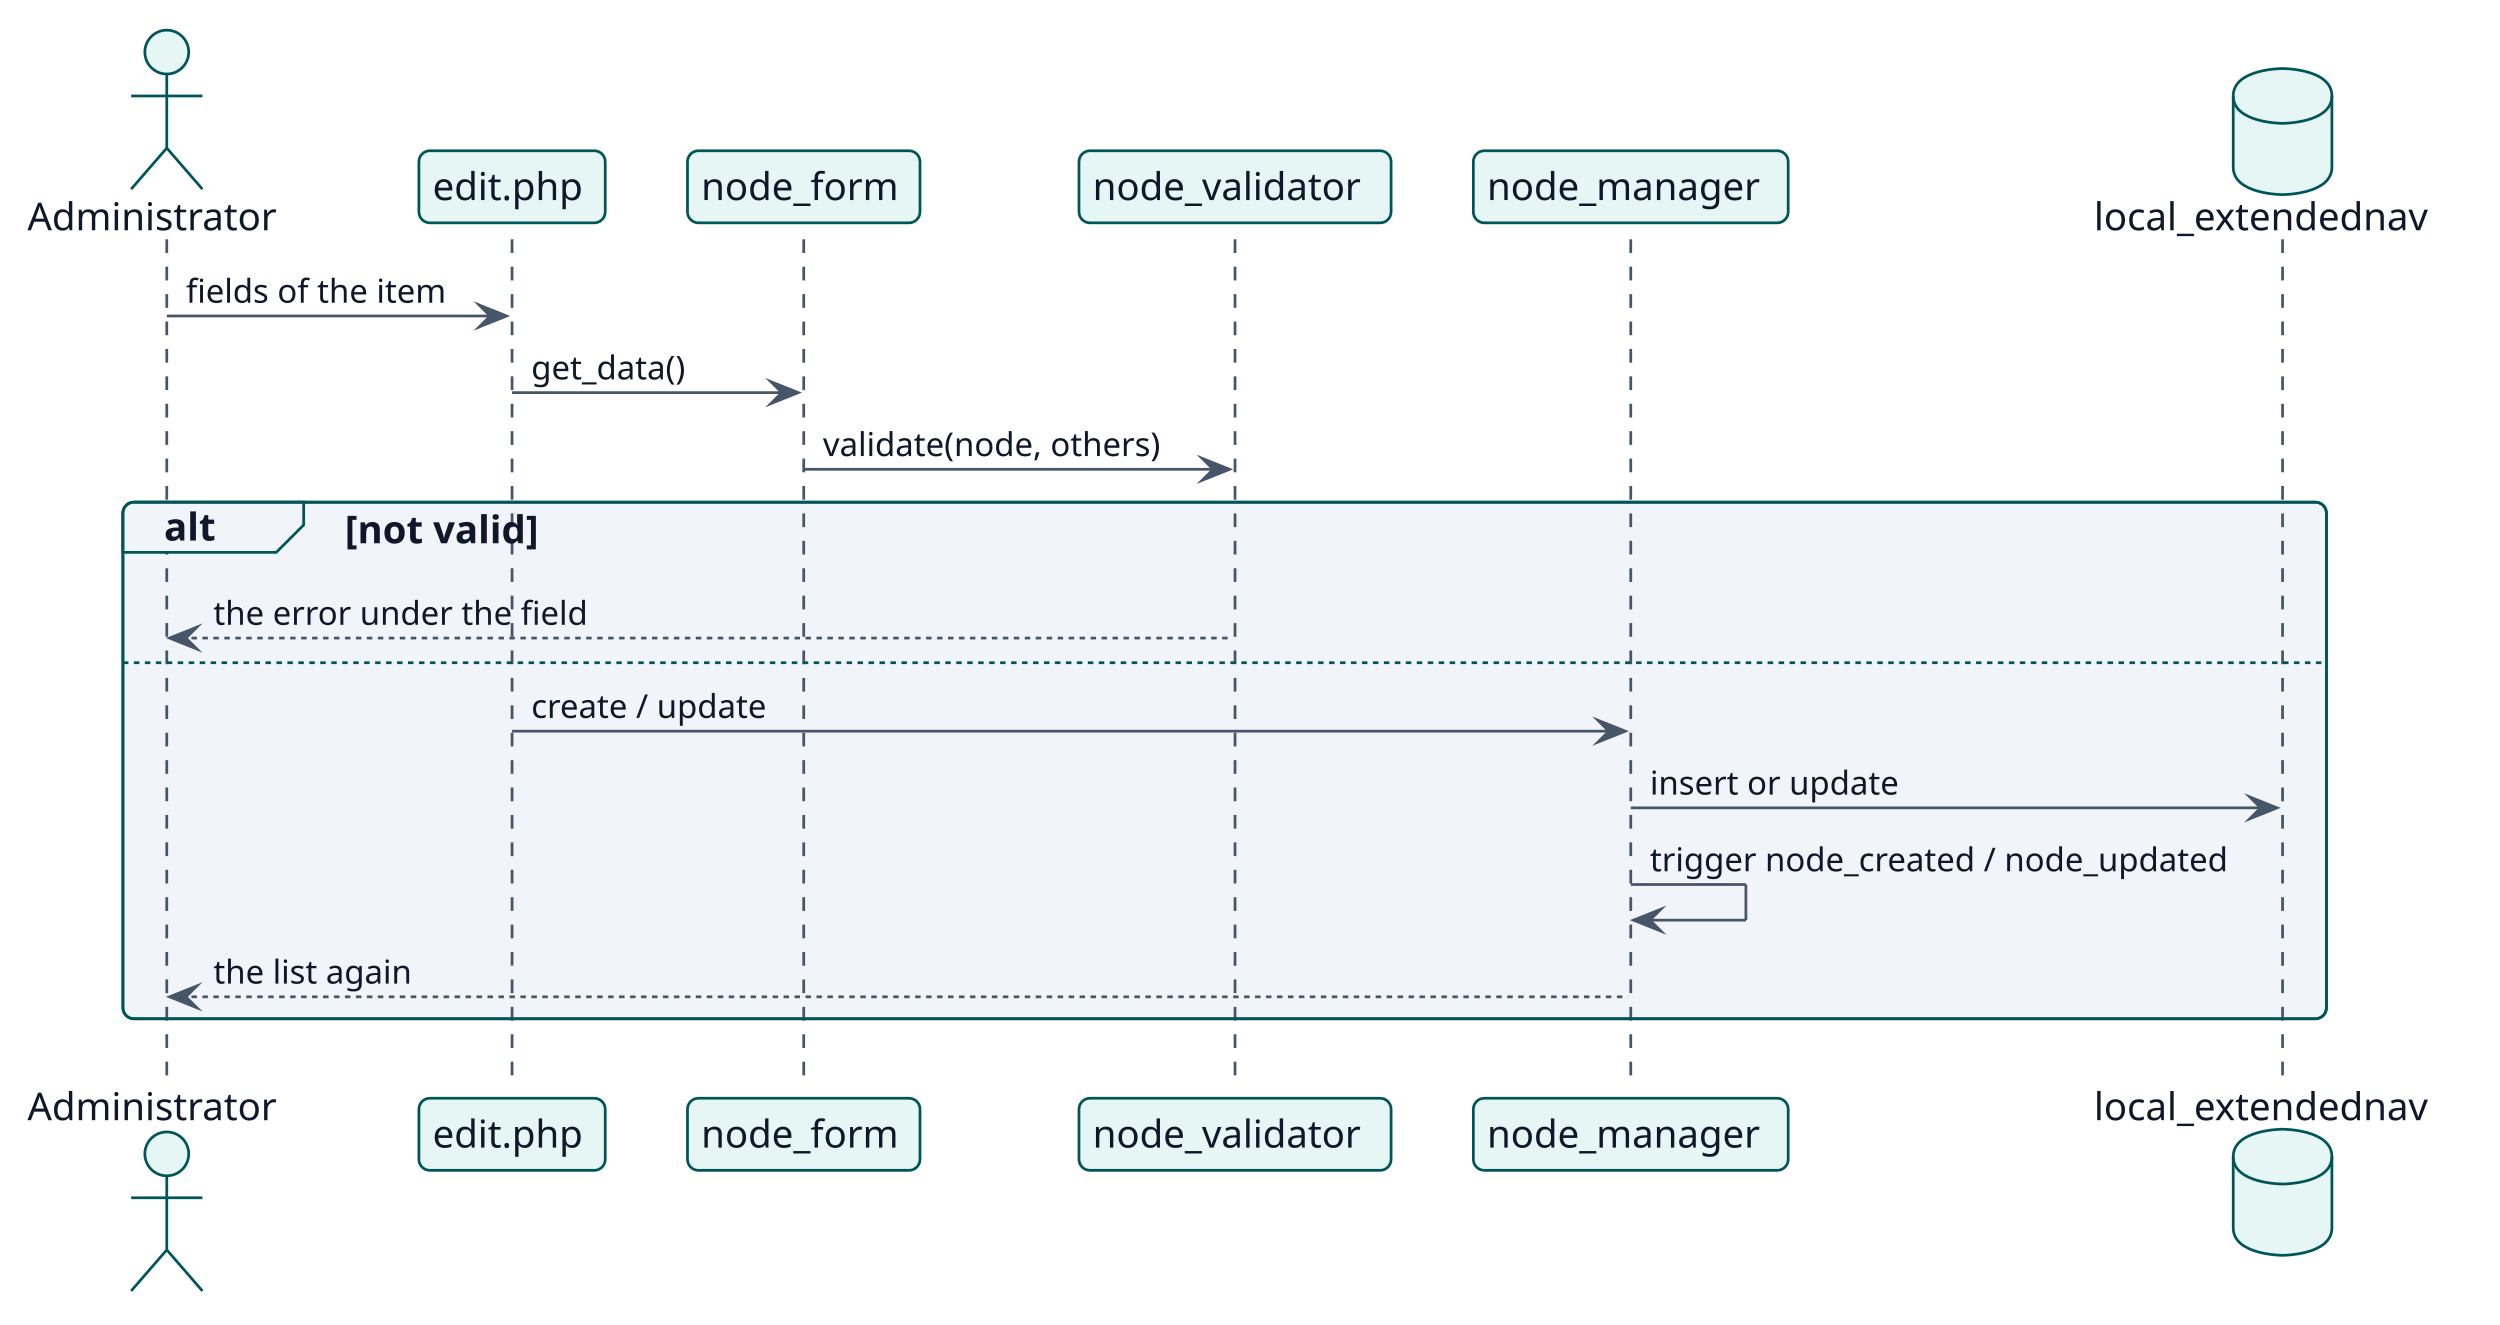
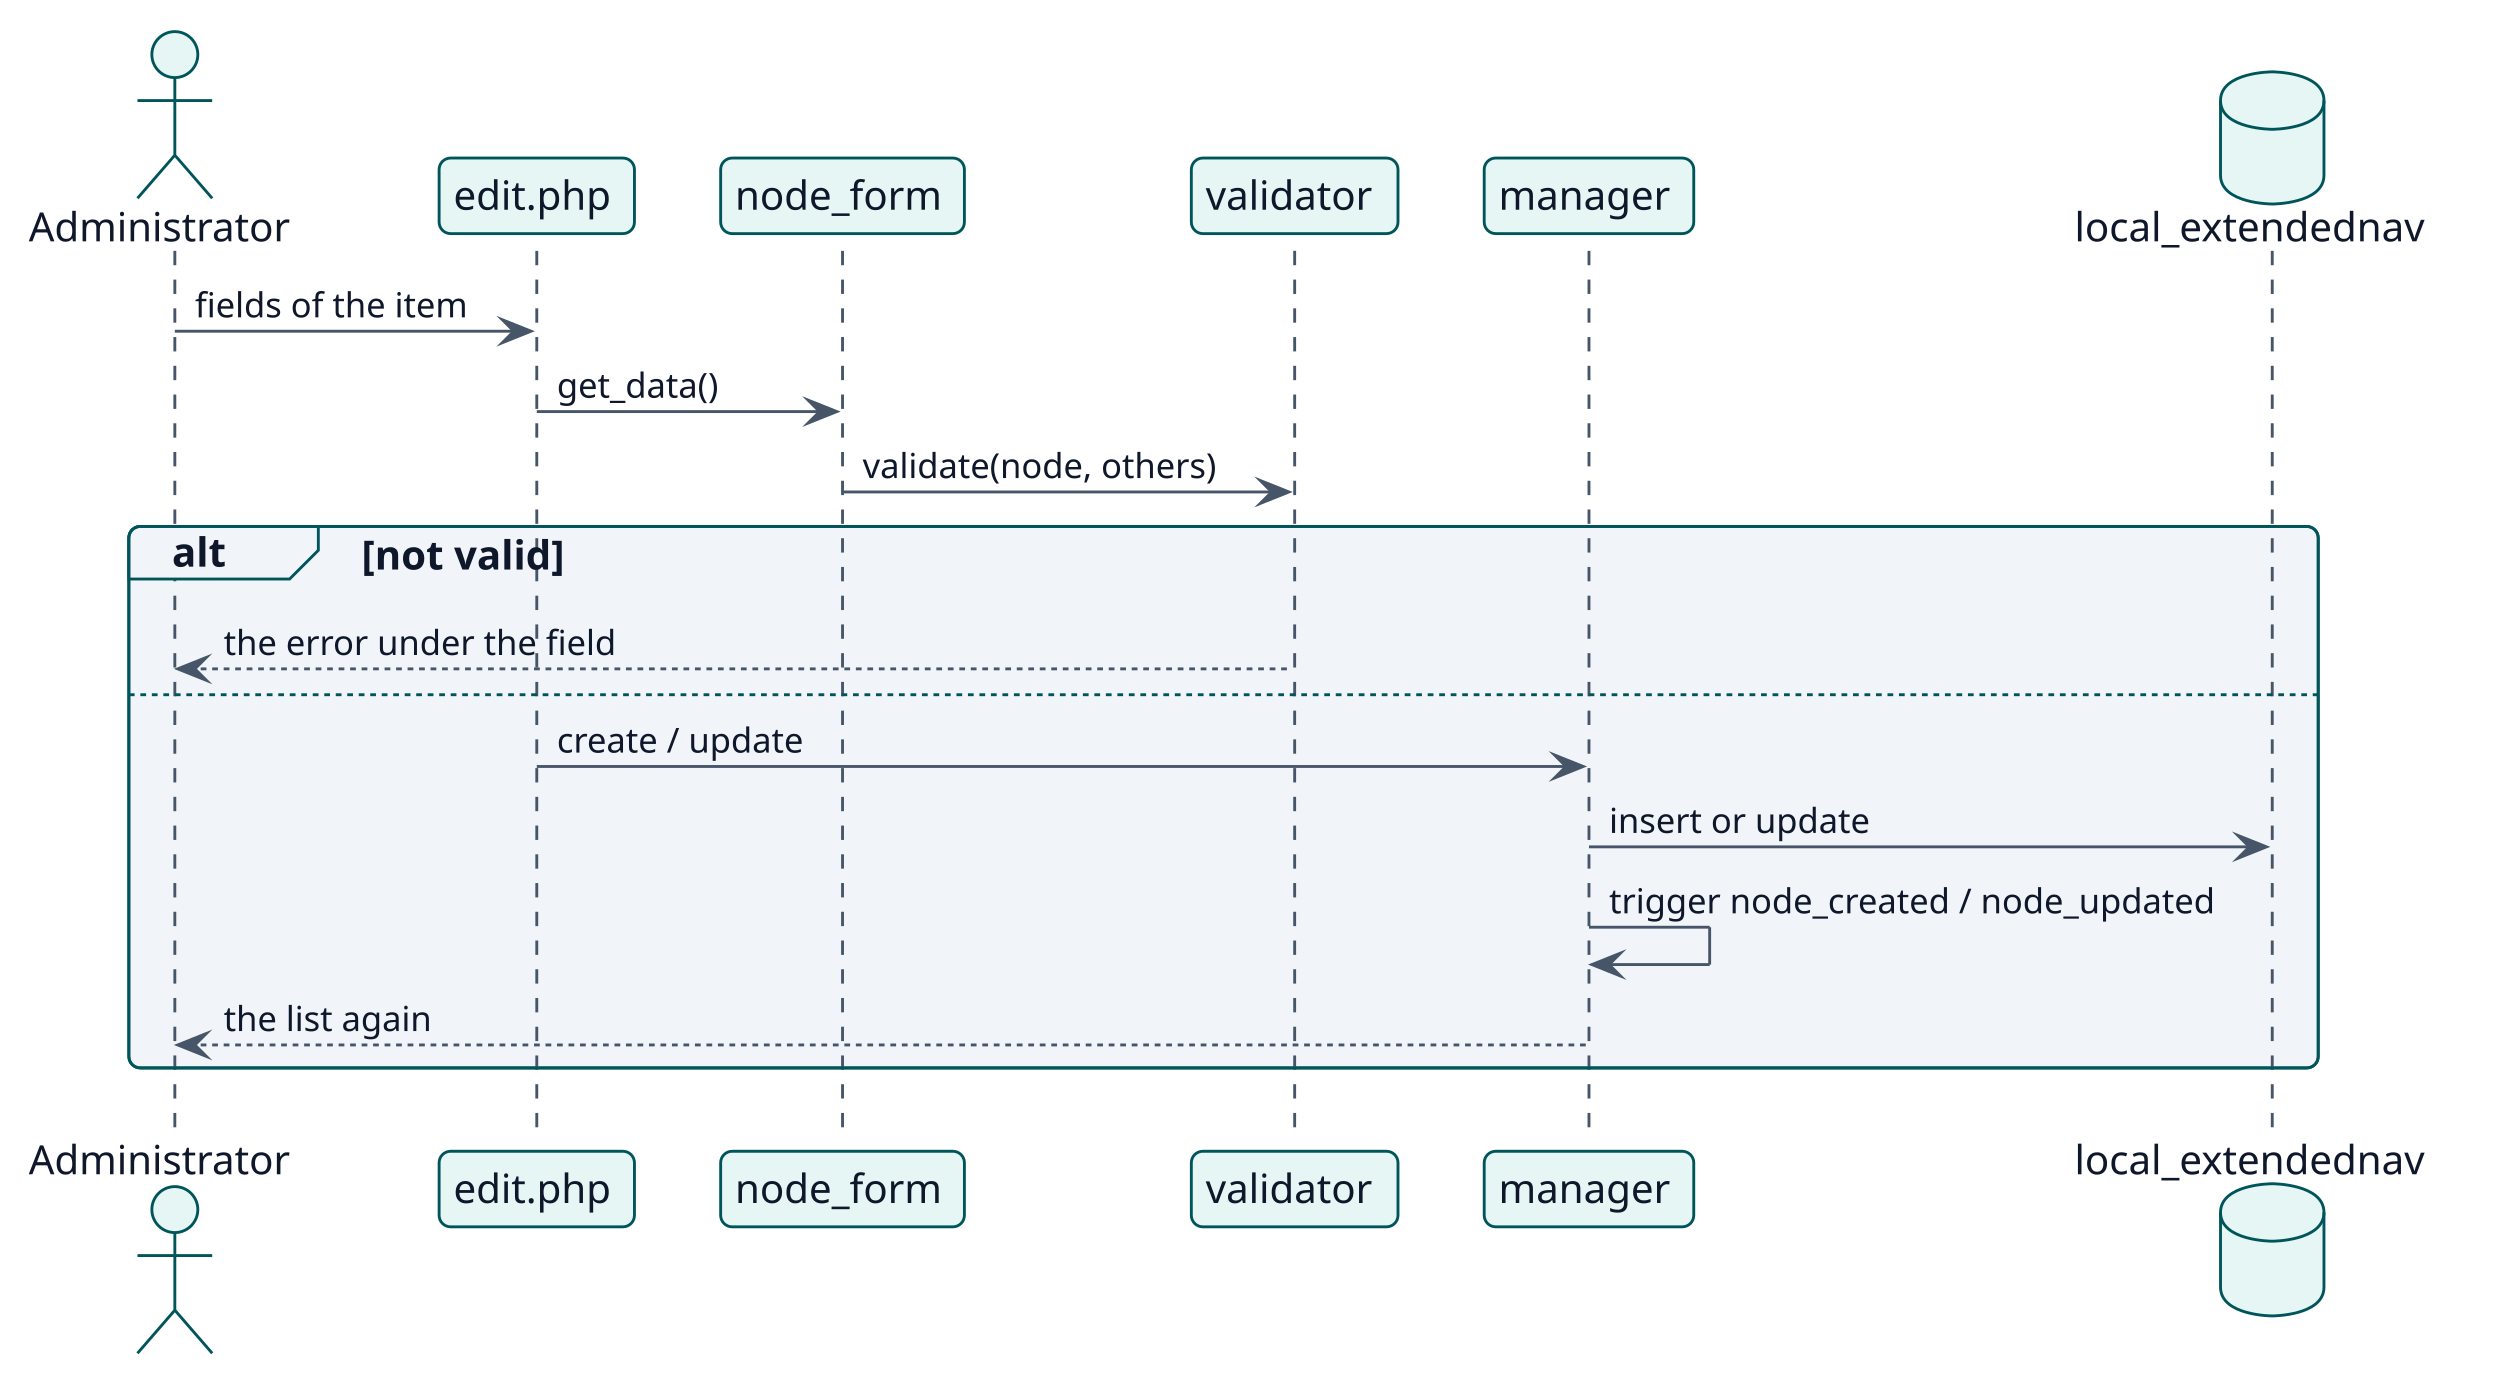
- <svg xmlns="http://www.w3.org/2000/svg" version="1.1" data-diagram-type="SEQUENCE" style="width:912px;height:483px;background:#FFFFFF;" width="912px" height="483px" viewBox="0 0 912 483" zoomAndPan="magnify" preserveAspectRatio="none" contentStyleType="text/css">
+ <svg xmlns="http://www.w3.org/2000/svg" version="1.1" data-diagram-type="SEQUENCE" style="width:870px;height:483px;background:#FFFFFF;" width="870px" height="483px" viewBox="0 0 870 483" zoomAndPan="magnify" preserveAspectRatio="none" contentStyleType="text/css">
  <defs />
  <g font-family="sans-serif" lengthAdjust="spacing">
-     <rect x="44.841" y="183.203" width="803.838" height="188.438" fill="#F1F5F9" style="stroke:#F1F5F9;stroke-width:1;" rx="4" ry="4" />
-     <rect x="44.841" y="183.203" width="803.838" height="188.438" fill="none" style="stroke:#00555A;stroke-width:1;" rx="4" ry="4" />
+     <rect x="44.841" y="183.203" width="761.899" height="188.438" fill="#F1F5F9" style="stroke:#F1F5F9;stroke-width:1;" rx="4" ry="4" />
+     <rect x="44.841" y="183.203" width="761.899" height="188.438" fill="none" style="stroke:#00555A;stroke-width:1;" rx="4" ry="4" />
    <g class="participant-lifeline" data-qualified-name="actor" data-entity-uid="part1" id="part1-lifeline" data-source-line="108">
      <g>
        <rect x="57.341" y="87.297" width="8" height="308.344" fill="#000" fill-opacity="0" />
        <line x1="60.841" y1="87.297" x2="60.841" y2="395.641" style="stroke:#475569;stroke-width:1;stroke-dasharray:5,5;" />
      </g>
    </g>
    <g class="participant-lifeline" data-qualified-name="page" data-entity-uid="part2" id="part2-lifeline" data-source-line="109">
      <g>
        <rect x="183.3" y="87.297" width="8" height="308.344" fill="#000" fill-opacity="0" />
        <line x1="186.8" y1="87.297" x2="186.8" y2="395.641" style="stroke:#475569;stroke-width:1;stroke-dasharray:5,5;" />
      </g>
    </g>
    <g class="participant-lifeline" data-qualified-name="form" data-entity-uid="part3" id="part3-lifeline" data-source-line="110">
      <g>
        <rect x="289.701" y="87.297" width="8" height="308.344" fill="#000" fill-opacity="0" />
        <line x1="293.201" y1="87.297" x2="293.201" y2="395.641" style="stroke:#475569;stroke-width:1;stroke-dasharray:5,5;" />
      </g>
    </g>
    <g class="participant-lifeline" data-qualified-name="validator" data-entity-uid="part4" id="part4-lifeline" data-source-line="111">
      <g>
        <rect x="447.043" y="87.297" width="8" height="308.344" fill="#000" fill-opacity="0" />
        <line x1="450.543" y1="87.297" x2="450.543" y2="395.641" style="stroke:#475569;stroke-width:1;stroke-dasharray:5,5;" />
      </g>
    </g>
    <g class="participant-lifeline" data-qualified-name="manager" data-entity-uid="part5" id="part5-lifeline" data-source-line="112">
      <g>
-         <rect x="591.404" y="87.297" width="8" height="308.344" fill="#000" fill-opacity="0" />
-         <line x1="594.904" y1="87.297" x2="594.904" y2="395.641" style="stroke:#475569;stroke-width:1;stroke-dasharray:5,5;" />
+         <rect x="549.465" y="87.297" width="8" height="308.344" fill="#000" fill-opacity="0" />
+         <line x1="552.965" y1="87.297" x2="552.965" y2="395.641" style="stroke:#475569;stroke-width:1;stroke-dasharray:5,5;" />
      </g>
    </g>
    <g class="participant-lifeline" data-qualified-name="table" data-entity-uid="part6" id="part6-lifeline" data-source-line="113">
      <g>
-         <rect x="829.179" y="87.297" width="8" height="308.344" fill="#000" fill-opacity="0" />
-         <line x1="832.679" y1="87.297" x2="832.679" y2="395.641" style="stroke:#475569;stroke-width:1;stroke-dasharray:5,5;" />
+         <rect x="787.241" y="87.297" width="8" height="308.344" fill="#000" fill-opacity="0" />
+         <line x1="790.741" y1="87.297" x2="790.741" y2="395.641" style="stroke:#475569;stroke-width:1;stroke-dasharray:5,5;" />
      </g>
    </g>
    <g class="participant participant-head" data-qualified-name="actor" data-entity-uid="part1" id="part1-head" data-source-line="108">
      <text x="10" y="83.995" fill="#0F172A" font-size="14" textLength="95.683" font-family="IBM Plex Sans">Administrator</text>
      <ellipse cx="60.841" cy="19" rx="8" ry="8" fill="#E6F6F4" style="stroke:#00555A;stroke-width:1;" />
      <path d="M60.841,27 L60.841,54 M47.841,35 L73.841,35 M60.841,54 L47.841,69 M60.841,54 L73.841,69" style="stroke:#00555A;stroke-width:1;" fill="none" />
    </g>
    <g class="participant participant-head" data-qualified-name="page" data-entity-uid="part2" id="part2-head" data-source-line="109">
      <rect x="152.813" y="55" width="67.976" height="26.297" fill="#E6F6F4" style="stroke:#00555A;stroke-width:1;" rx="4" ry="4" />
      <text x="157.813" y="72.995" fill="#0F172A" font-size="14" textLength="57.976" font-family="IBM Plex Sans">edit.php</text>
    </g>
    <g class="participant participant-head" data-qualified-name="form" data-entity-uid="part3" id="part3-head" data-source-line="110">
      <rect x="250.788" y="55" width="84.826" height="26.297" fill="#E6F6F4" style="stroke:#00555A;stroke-width:1;" rx="4" ry="4" />
      <text x="255.788" y="72.995" fill="#0F172A" font-size="14" textLength="74.826" font-family="IBM Plex Sans">node_form</text>
    </g>
    <g class="participant participant-head" data-qualified-name="validator" data-entity-uid="part4" id="part4-head" data-source-line="111">
-       <rect x="393.614" y="55" width="113.858" height="26.297" fill="#E6F6F4" style="stroke:#00555A;stroke-width:1;" rx="4" ry="4" />
-       <text x="398.614" y="72.995" fill="#0F172A" font-size="14" textLength="103.858" font-family="IBM Plex Sans">node_validator</text>
+       <rect x="414.583" y="55" width="71.92" height="26.297" fill="#E6F6F4" style="stroke:#00555A;stroke-width:1;" rx="4" ry="4" />
+       <text x="419.583" y="72.995" fill="#0F172A" font-size="14" textLength="61.92" font-family="IBM Plex Sans">validator</text>
    </g>
    <g class="participant participant-head" data-qualified-name="manager" data-entity-uid="part5" id="part5-head" data-source-line="112">
-       <rect x="537.472" y="55" width="114.863" height="26.297" fill="#E6F6F4" style="stroke:#00555A;stroke-width:1;" rx="4" ry="4" />
-       <text x="542.472" y="72.995" fill="#0F172A" font-size="14" textLength="104.863" font-family="IBM Plex Sans">node_manager</text>
+       <rect x="516.503" y="55" width="72.925" height="26.297" fill="#E6F6F4" style="stroke:#00555A;stroke-width:1;" rx="4" ry="4" />
+       <text x="521.503" y="72.995" fill="#0F172A" font-size="14" textLength="62.925" font-family="IBM Plex Sans">manager</text>
    </g>
    <g class="participant participant-head" data-qualified-name="table" data-entity-uid="part6" id="part6-head" data-source-line="113">
-       <text x="763.87" y="83.995" fill="#0F172A" font-size="14" textLength="131.619" font-family="IBM Plex Sans">local_extendednav</text>
-       <path d="M814.679,35 C814.679,25 832.679,25 832.679,25 C832.679,25 850.679,25 850.679,35 L850.679,61 C850.679,71 832.679,71 832.679,71 C832.679,71 814.679,71 814.679,61 L814.679,35" style="stroke:#00555A;stroke-width:1;" fill="#E6F6F4" />
-       <path d="M814.679,35 C814.679,45 832.679,45 832.679,45 C832.679,45 850.679,45 850.679,35" style="stroke:#00555A;stroke-width:1;" fill="none" />
+       <text x="721.931" y="83.995" fill="#0F172A" font-size="14" textLength="131.619" font-family="IBM Plex Sans">local_extendednav</text>
+       <path d="M772.741,35 C772.741,25 790.741,25 790.741,25 C790.741,25 808.741,25 808.741,35 L808.741,61 C808.741,71 790.741,71 790.741,71 C790.741,71 772.741,71 772.741,61 L772.741,35" style="stroke:#00555A;stroke-width:1;" fill="#E6F6F4" />
+       <path d="M772.741,35 C772.741,45 790.741,45 790.741,45 C790.741,45 808.741,45 808.741,35" style="stroke:#00555A;stroke-width:1;" fill="none" />
    </g>
    <g class="participant participant-tail" data-qualified-name="actor" data-entity-uid="part1" id="part1-tail" data-source-line="108">
      <text x="10" y="408.636" fill="#0F172A" font-size="14" textLength="95.683" font-family="IBM Plex Sans">Administrator</text>
      <ellipse cx="60.841" cy="420.938" rx="8" ry="8" fill="#E6F6F4" style="stroke:#00555A;stroke-width:1;" />
      <path d="M60.841,428.938 L60.841,455.938 M47.841,436.938 L73.841,436.938 M60.841,455.938 L47.841,470.938 M60.841,455.938 L73.841,470.938" style="stroke:#00555A;stroke-width:1;" fill="none" />
    </g>
    <g class="participant participant-tail" data-qualified-name="page" data-entity-uid="part2" id="part2-tail" data-source-line="109">
      <rect x="152.813" y="400.641" width="67.976" height="26.297" fill="#E6F6F4" style="stroke:#00555A;stroke-width:1;" rx="4" ry="4" />
      <text x="157.813" y="418.636" fill="#0F172A" font-size="14" textLength="57.976" font-family="IBM Plex Sans">edit.php</text>
    </g>
    <g class="participant participant-tail" data-qualified-name="form" data-entity-uid="part3" id="part3-tail" data-source-line="110">
      <rect x="250.788" y="400.641" width="84.826" height="26.297" fill="#E6F6F4" style="stroke:#00555A;stroke-width:1;" rx="4" ry="4" />
      <text x="255.788" y="418.636" fill="#0F172A" font-size="14" textLength="74.826" font-family="IBM Plex Sans">node_form</text>
    </g>
    <g class="participant participant-tail" data-qualified-name="validator" data-entity-uid="part4" id="part4-tail" data-source-line="111">
-       <rect x="393.614" y="400.641" width="113.858" height="26.297" fill="#E6F6F4" style="stroke:#00555A;stroke-width:1;" rx="4" ry="4" />
-       <text x="398.614" y="418.636" fill="#0F172A" font-size="14" textLength="103.858" font-family="IBM Plex Sans">node_validator</text>
+       <rect x="414.583" y="400.641" width="71.92" height="26.297" fill="#E6F6F4" style="stroke:#00555A;stroke-width:1;" rx="4" ry="4" />
+       <text x="419.583" y="418.636" fill="#0F172A" font-size="14" textLength="61.92" font-family="IBM Plex Sans">validator</text>
    </g>
    <g class="participant participant-tail" data-qualified-name="manager" data-entity-uid="part5" id="part5-tail" data-source-line="112">
-       <rect x="537.472" y="400.641" width="114.863" height="26.297" fill="#E6F6F4" style="stroke:#00555A;stroke-width:1;" rx="4" ry="4" />
-       <text x="542.472" y="418.636" fill="#0F172A" font-size="14" textLength="104.863" font-family="IBM Plex Sans">node_manager</text>
+       <rect x="516.503" y="400.641" width="72.925" height="26.297" fill="#E6F6F4" style="stroke:#00555A;stroke-width:1;" rx="4" ry="4" />
+       <text x="521.503" y="418.636" fill="#0F172A" font-size="14" textLength="62.925" font-family="IBM Plex Sans">manager</text>
    </g>
    <g class="participant participant-tail" data-qualified-name="table" data-entity-uid="part6" id="part6-tail" data-source-line="113">
-       <text x="763.87" y="408.636" fill="#0F172A" font-size="14" textLength="131.619" font-family="IBM Plex Sans">local_extendednav</text>
-       <path d="M814.679,421.938 C814.679,411.938 832.679,411.938 832.679,411.938 C832.679,411.938 850.679,411.938 850.679,421.938 L850.679,447.938 C850.679,457.938 832.679,457.938 832.679,457.938 C832.679,457.938 814.679,457.938 814.679,447.938 L814.679,421.938" style="stroke:#00555A;stroke-width:1;" fill="#E6F6F4" />
-       <path d="M814.679,421.938 C814.679,431.938 832.679,431.938 832.679,431.938 C832.679,431.938 850.679,431.938 850.679,421.938" style="stroke:#00555A;stroke-width:1;" fill="none" />
+       <text x="721.931" y="408.636" fill="#0F172A" font-size="14" textLength="131.619" font-family="IBM Plex Sans">local_extendednav</text>
+       <path d="M772.741,421.938 C772.741,411.938 790.741,411.938 790.741,411.938 C790.741,411.938 808.741,411.938 808.741,421.938 L808.741,447.938 C808.741,457.938 790.741,457.938 790.741,457.938 C790.741,457.938 772.741,457.938 772.741,447.938 L772.741,421.938" style="stroke:#00555A;stroke-width:1;" fill="#E6F6F4" />
+       <path d="M772.741,421.938 C772.741,431.938 790.741,431.938 790.741,431.938 C790.741,431.938 808.741,431.938 808.741,421.938" style="stroke:#00555A;stroke-width:1;" fill="none" />
    </g>
    <g class="message" data-entity-1="part1" data-entity-2="part2" id="msg1" data-source-line="115">
      <polygon points="174.8,111.266,184.8,115.266,174.8,119.266,178.8,115.266" fill="#475569" style="stroke:#475569;stroke-width:1;stroke-linejoin:miter;stroke-miterlimit:10;" />
      <line x1="60.841" y1="115.266" x2="180.8" y2="115.266" style="stroke:#475569;stroke-width:1;" />
      <text x="67.841" y="110.436" fill="#0F172A" font-size="12" textLength="101.959" font-family="IBM Plex Sans">fields of the item</text>
    </g>
    <g class="message" data-entity-1="part2" data-entity-2="part3" id="msg2" data-source-line="116">
      <polygon points="281.201,139.234,291.201,143.234,281.201,147.234,285.201,143.234" fill="#475569" style="stroke:#475569;stroke-width:1;stroke-linejoin:miter;stroke-miterlimit:10;" />
      <line x1="186.8" y1="143.234" x2="287.201" y2="143.234" style="stroke:#475569;stroke-width:1;" />
      <text x="193.8" y="138.404" fill="#0F172A" font-size="12" textLength="62.098" font-family="IBM Plex Sans">get_data()</text>
    </g>
    <g class="message" data-entity-1="part3" data-entity-2="part4" id="msg3" data-source-line="117">
      <polygon points="438.543,167.203,448.543,171.203,438.543,175.203,442.543,171.203" fill="#475569" style="stroke:#475569;stroke-width:1;stroke-linejoin:miter;stroke-miterlimit:10;" />
      <line x1="293.201" y1="171.203" x2="444.543" y2="171.203" style="stroke:#475569;stroke-width:1;" />
      <text x="300.201" y="166.373" fill="#0F172A" font-size="12" textLength="133.342" font-family="IBM Plex Sans">validate(node, others)</text>
    </g>
    <path d="M48.841,183.203 L110.78,183.203 L110.78,191.5 L100.78,201.5 L44.841,201.5 L44.841,187.203 A4,4 0 0 1 48.841,183.203" style="stroke:#00555A;stroke-width:1;" fill="#F1F5F9" />
-     <rect x="44.841" y="183.203" width="803.838" height="188.438" fill="none" style="stroke:#00555A;stroke-width:1;" rx="4" ry="4" />
+     <rect x="44.841" y="183.203" width="761.899" height="188.438" fill="none" style="stroke:#00555A;stroke-width:1;" rx="4" ry="4" />
    <text x="59.841" y="197.198" fill="#0F172A" font-size="14" textLength="20.938" font-weight="700" font-family="IBM Plex Sans">alt</text>
    <text x="125.78" y="198.198" fill="#0F172A" font-size="14" textLength="82.141" font-weight="700" font-family="IBM Plex Sans">[not valid]</text>
    <g class="message" data-entity-1="part4" data-entity-2="part1" id="msg4" data-source-line="119">
      <polygon points="71.841,228.766,61.841,232.766,71.841,236.766,67.841,232.766" fill="#475569" style="stroke:#475569;stroke-width:1;stroke-linejoin:miter;stroke-miterlimit:10;" />
      <line x1="65.841" y1="232.766" x2="449.543" y2="232.766" style="stroke:#475569;stroke-width:1;stroke-dasharray:2,2;" />
      <text x="77.841" y="227.936" fill="#0F172A" font-size="12" textLength="145.207" font-family="IBM Plex Sans">the error under the field</text>
    </g>
-     <line x1="44.841" y1="241.766" x2="848.679" y2="241.766" style="stroke:#00555A;stroke-width:1;stroke-dasharray:2,2;" />
+     <line x1="44.841" y1="241.766" x2="806.741" y2="241.766" style="stroke:#00555A;stroke-width:1;stroke-dasharray:2,2;" />
    <g class="message" data-entity-1="part2" data-entity-2="part5" id="msg5" data-source-line="121">
-       <polygon points="582.904,262.734,592.904,266.734,582.904,270.734,586.904,266.734" fill="#475569" style="stroke:#475569;stroke-width:1;stroke-linejoin:miter;stroke-miterlimit:10;" />
-       <line x1="186.8" y1="266.734" x2="588.904" y2="266.734" style="stroke:#475569;stroke-width:1;" />
+       <polygon points="540.965,262.734,550.965,266.734,540.965,270.734,544.965,266.734" fill="#475569" style="stroke:#475569;stroke-width:1;stroke-linejoin:miter;stroke-miterlimit:10;" />
+       <line x1="186.8" y1="266.734" x2="546.965" y2="266.734" style="stroke:#475569;stroke-width:1;" />
      <text x="193.8" y="261.904" fill="#0F172A" font-size="12" textLength="92.309" font-family="IBM Plex Sans">create / update</text>
    </g>
    <g class="message" data-entity-1="part5" data-entity-2="part6" id="msg6" data-source-line="122">
-       <polygon points="820.679,290.703,830.679,294.703,820.679,298.703,824.679,294.703" fill="#475569" style="stroke:#475569;stroke-width:1;stroke-linejoin:miter;stroke-miterlimit:10;" />
-       <line x1="594.904" y1="294.703" x2="826.679" y2="294.703" style="stroke:#475569;stroke-width:1;" />
-       <text x="601.904" y="289.873" fill="#0F172A" font-size="12" textLength="96.398" font-family="IBM Plex Sans">insert or update</text>
+       <polygon points="778.741,290.703,788.741,294.703,778.741,298.703,782.741,294.703" fill="#475569" style="stroke:#475569;stroke-width:1;stroke-linejoin:miter;stroke-miterlimit:10;" />
+       <line x1="552.965" y1="294.703" x2="784.741" y2="294.703" style="stroke:#475569;stroke-width:1;" />
+       <text x="559.965" y="289.873" fill="#0F172A" font-size="12" textLength="96.398" font-family="IBM Plex Sans">insert or update</text>
    </g>
    <g class="message" data-entity-1="part5" data-entity-2="part5" id="msg7" data-source-line="123">
-       <line x1="594.904" y1="322.672" x2="636.904" y2="322.672" style="stroke:#475569;stroke-width:1;" />
-       <line x1="636.904" y1="322.672" x2="636.904" y2="335.672" style="stroke:#475569;stroke-width:1;" />
-       <line x1="595.904" y1="335.672" x2="636.904" y2="335.672" style="stroke:#475569;stroke-width:1;" />
-       <polygon points="605.904,331.672,595.904,335.672,605.904,339.672,601.904,335.672" fill="#475569" style="stroke:#475569;stroke-width:1;stroke-linejoin:miter;stroke-miterlimit:10;" />
-       <text x="601.904" y="317.842" fill="#0F172A" font-size="12" textLength="223.775" font-family="IBM Plex Sans">trigger node_created / node_updated</text>
+       <line x1="552.965" y1="322.672" x2="594.965" y2="322.672" style="stroke:#475569;stroke-width:1;" />
+       <line x1="594.965" y1="322.672" x2="594.965" y2="335.672" style="stroke:#475569;stroke-width:1;" />
+       <line x1="553.965" y1="335.672" x2="594.965" y2="335.672" style="stroke:#475569;stroke-width:1;" />
+       <polygon points="563.965,331.672,553.965,335.672,563.965,339.672,559.965,335.672" fill="#475569" style="stroke:#475569;stroke-width:1;stroke-linejoin:miter;stroke-miterlimit:10;" />
+       <text x="559.965" y="317.842" fill="#0F172A" font-size="12" textLength="223.775" font-family="IBM Plex Sans">trigger node_created / node_updated</text>
    </g>
    <g class="message" data-entity-1="part5" data-entity-2="part1" id="msg8" data-source-line="124">
      <polygon points="71.841,359.641,61.841,363.641,71.841,367.641,67.841,363.641" fill="#475569" style="stroke:#475569;stroke-width:1;stroke-linejoin:miter;stroke-miterlimit:10;" />
-       <line x1="65.841" y1="363.641" x2="593.904" y2="363.641" style="stroke:#475569;stroke-width:1;stroke-dasharray:2,2;" />
+       <line x1="65.841" y1="363.641" x2="551.965" y2="363.641" style="stroke:#475569;stroke-width:1;stroke-dasharray:2,2;" />
      <text x="77.841" y="358.811" fill="#0F172A" font-size="12" textLength="78.211" font-family="IBM Plex Sans">the list again</text>
    </g>
  </g>
</svg>
